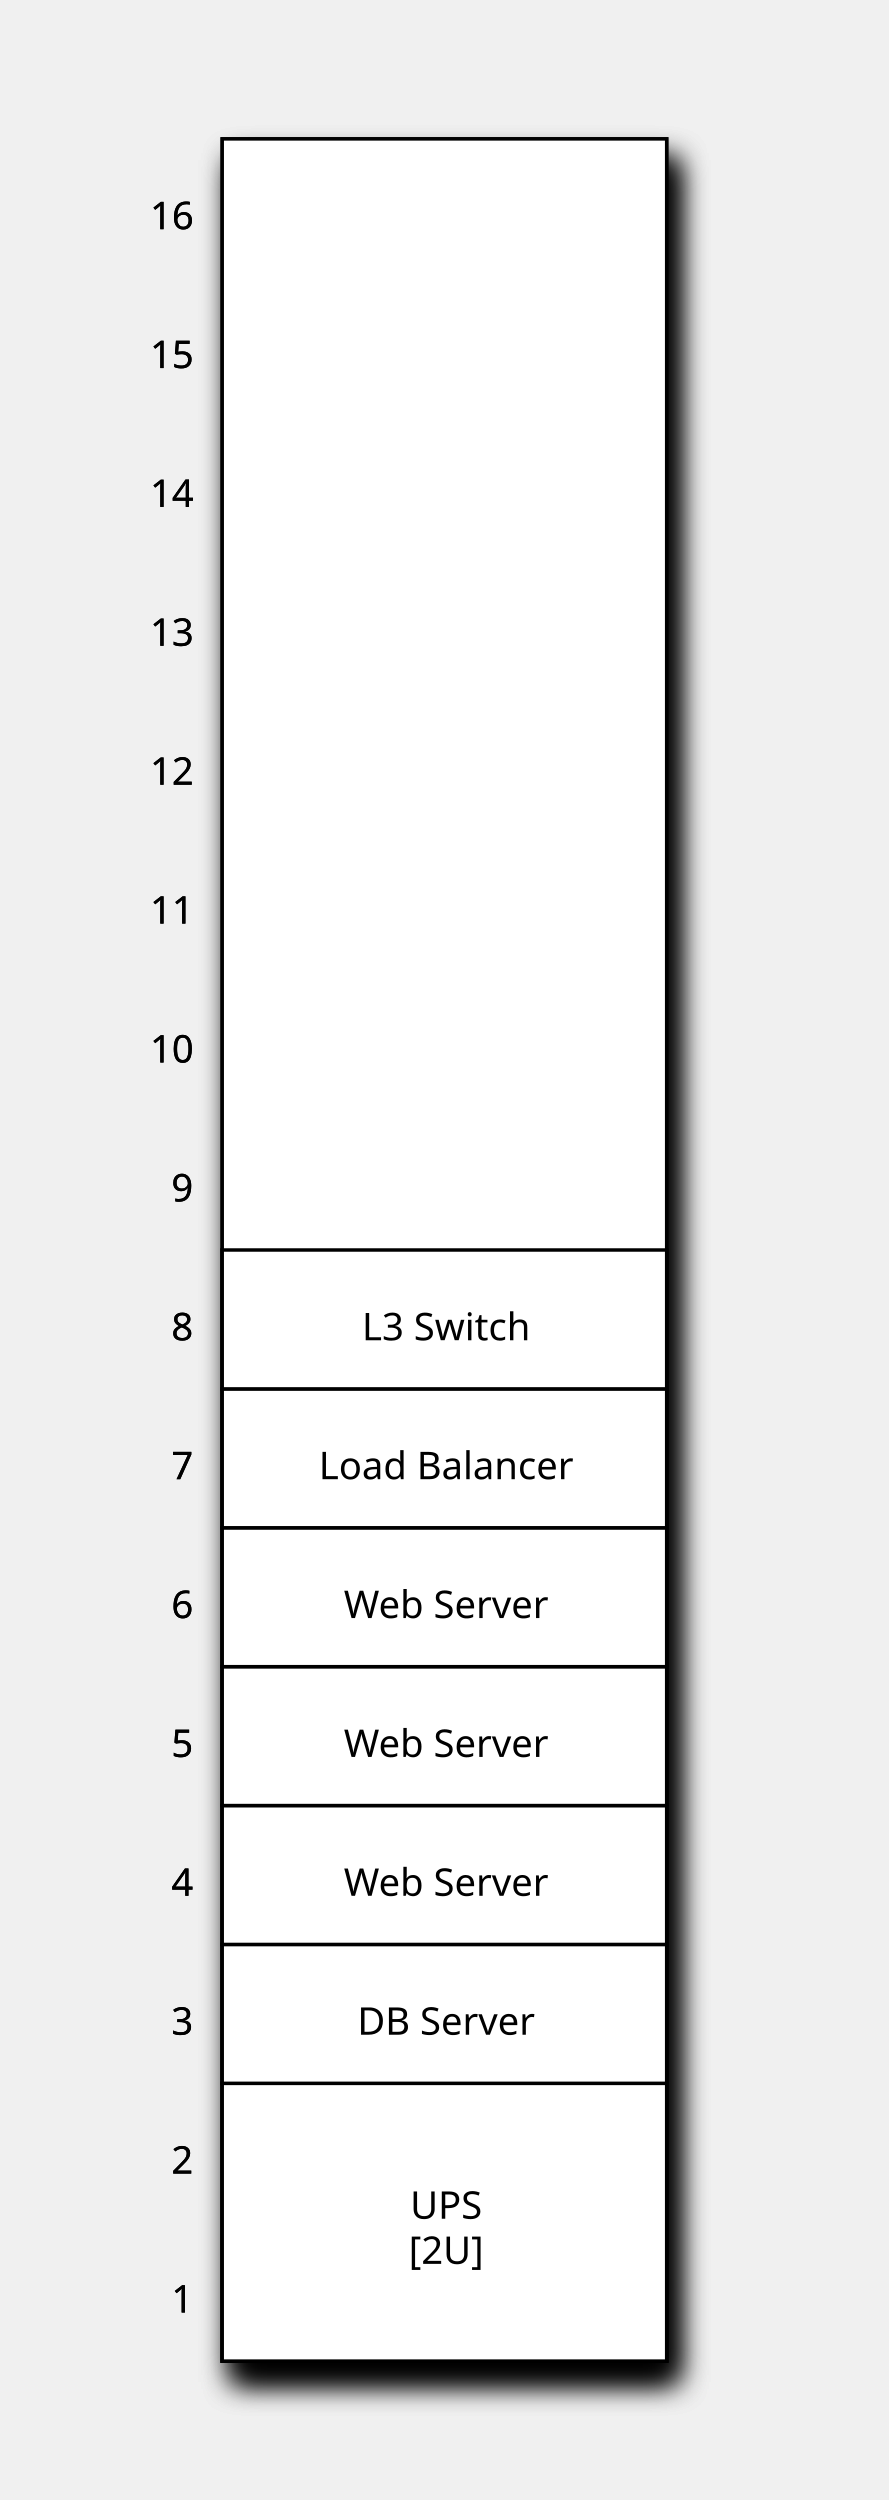
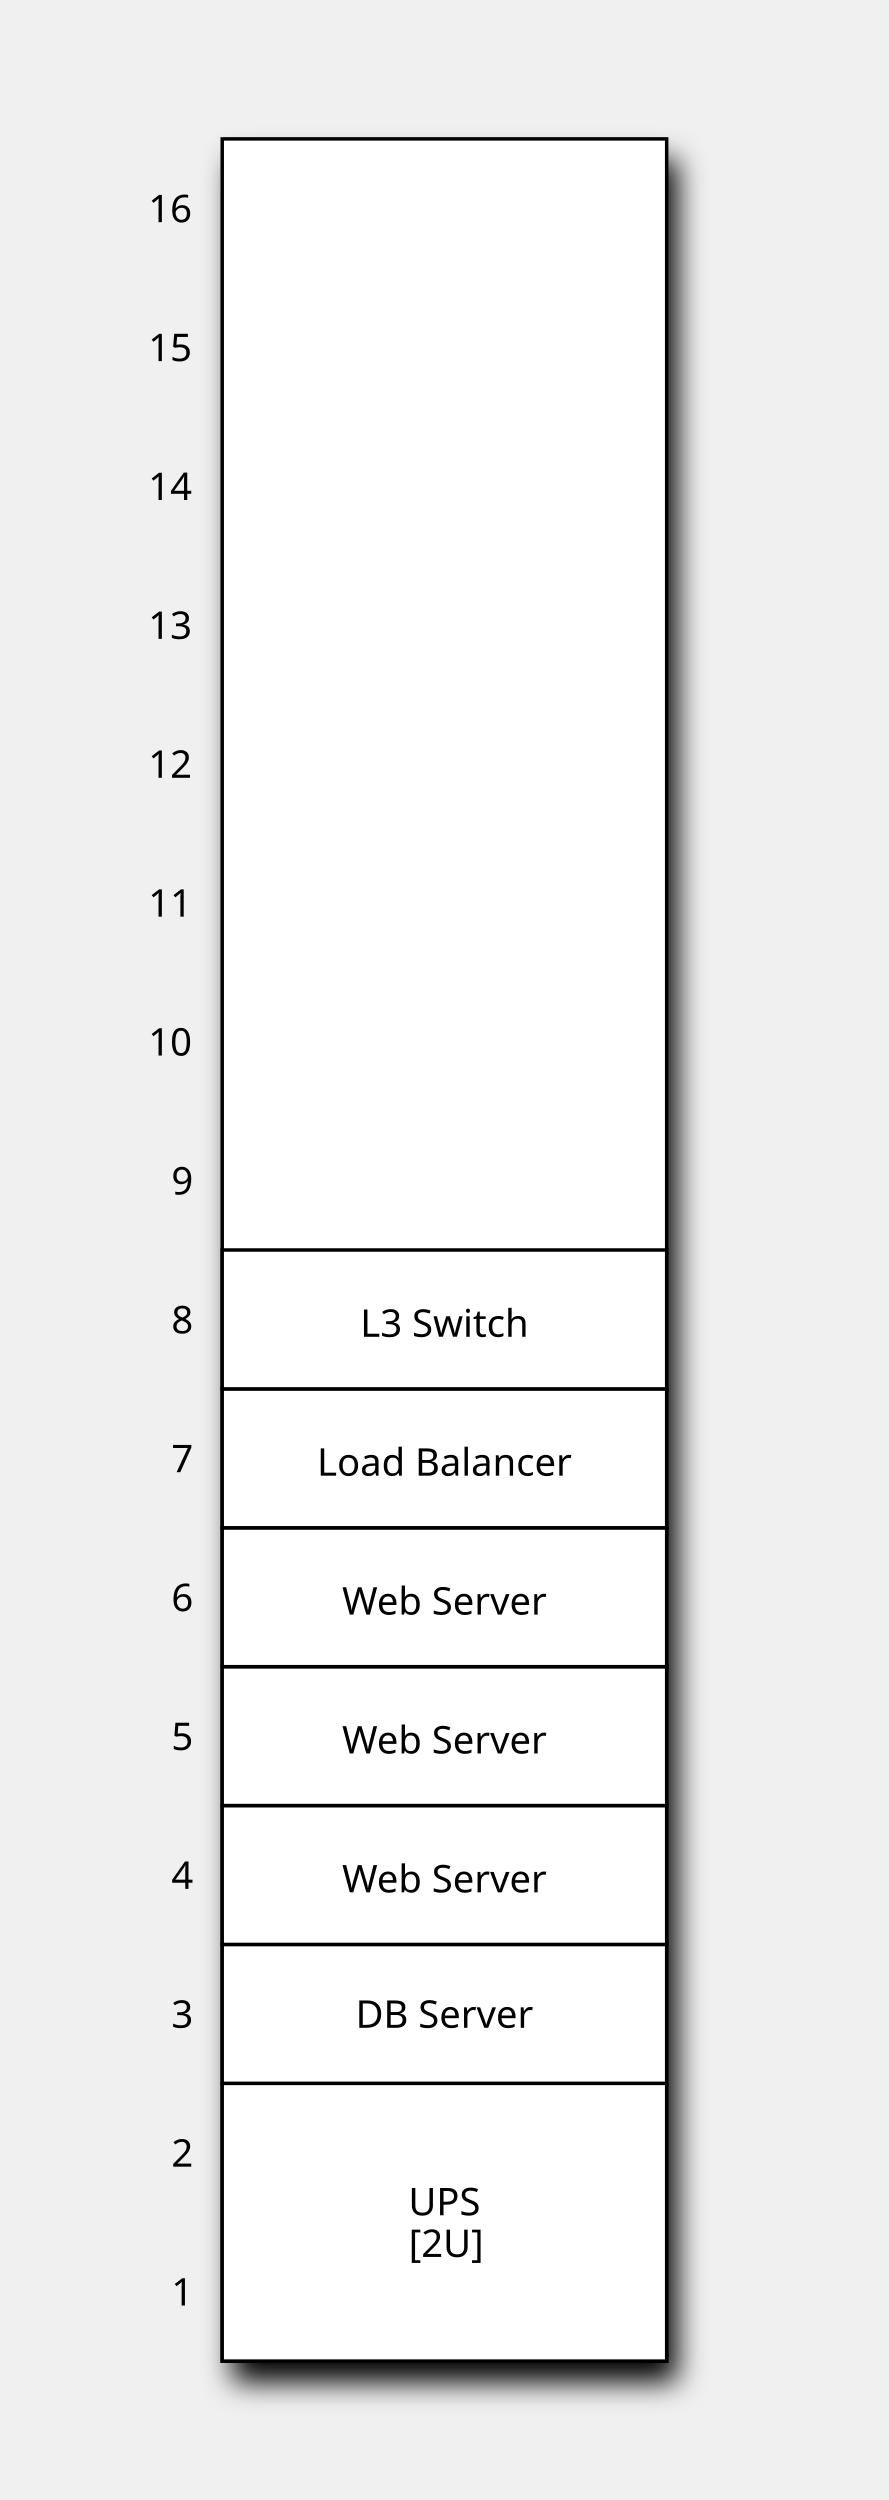
- <svg xmlns="http://www.w3.org/2000/svg" class="kroki-output" viewBox="0 0 256 720" width="256px" height="720px">
+ <svg xmlns="http://www.w3.org/2000/svg" viewBox="0 0 256 720">
  <defs id="defs_block">
    <filter height="1.504" id="filter_blur" width="1.157" x="-0.079" y="-0.252">
      <feGaussianBlur id="feGaussianBlur3780" stdDeviation="4.2" />
    </filter>
  </defs>
  <rect fill="rgb(0,0,0)" height="640" style="filter:url(#filter_blur)" width="128" x="67" y="46" />
  <rect fill="white" height="640" stroke="rgb(0,0,0)" width="128" x="64" y="40" />
-   <text fill="rgb(0,0,0)" font-family="sans-serif" font-size="11" font-style="normal" font-weight="normal" text-anchor="middle" textLength="7" x="52.5" y="666">1
-                 </text>
-   <text fill="rgb(0,0,0)" font-family="sans-serif" font-size="11" font-style="normal" font-weight="normal" text-anchor="middle" textLength="7" x="52.5" y="626">2
-                 </text>
-   <text fill="rgb(0,0,0)" font-family="sans-serif" font-size="11" font-style="normal" font-weight="normal" text-anchor="middle" textLength="7" x="52.5" y="586">3
-                 </text>
-   <text fill="rgb(0,0,0)" font-family="sans-serif" font-size="11" font-style="normal" font-weight="normal" text-anchor="middle" textLength="7" x="52.5" y="546">4
-                 </text>
-   <text fill="rgb(0,0,0)" font-family="sans-serif" font-size="11" font-style="normal" font-weight="normal" text-anchor="middle" textLength="7" x="52.5" y="506">5
-                 </text>
-   <text fill="rgb(0,0,0)" font-family="sans-serif" font-size="11" font-style="normal" font-weight="normal" text-anchor="middle" textLength="7" x="52.5" y="466">6
-                 </text>
-   <text fill="rgb(0,0,0)" font-family="sans-serif" font-size="11" font-style="normal" font-weight="normal" text-anchor="middle" textLength="7" x="52.5" y="426">7
-                 </text>
-   <text fill="rgb(0,0,0)" font-family="sans-serif" font-size="11" font-style="normal" font-weight="normal" text-anchor="middle" textLength="7" x="52.5" y="386">8
-                 </text>
-   <text fill="rgb(0,0,0)" font-family="sans-serif" font-size="11" font-style="normal" font-weight="normal" text-anchor="middle" textLength="7" x="52.5" y="346">9
-                 </text>
-   <text fill="rgb(0,0,0)" font-family="sans-serif" font-size="11" font-style="normal" font-weight="normal" text-anchor="middle" textLength="13" x="49.5" y="306">10
-                 </text>
-   <text fill="rgb(0,0,0)" font-family="sans-serif" font-size="11" font-style="normal" font-weight="normal" text-anchor="middle" textLength="13" x="49.5" y="266">11
-                 </text>
-   <text fill="rgb(0,0,0)" font-family="sans-serif" font-size="11" font-style="normal" font-weight="normal" text-anchor="middle" textLength="13" x="49.5" y="226">12
-                 </text>
-   <text fill="rgb(0,0,0)" font-family="sans-serif" font-size="11" font-style="normal" font-weight="normal" text-anchor="middle" textLength="13" x="49.5" y="186">13
-                 </text>
-   <text fill="rgb(0,0,0)" font-family="sans-serif" font-size="11" font-style="normal" font-weight="normal" text-anchor="middle" textLength="13" x="49.5" y="146">14
-                 </text>
-   <text fill="rgb(0,0,0)" font-family="sans-serif" font-size="11" font-style="normal" font-weight="normal" text-anchor="middle" textLength="13" x="49.5" y="106">15
-                 </text>
-   <text fill="rgb(0,0,0)" font-family="sans-serif" font-size="11" font-style="normal" font-weight="normal" text-anchor="middle" textLength="13" x="49.5" y="66">16
-                 </text>
+   <text fill="rgb(0,0,0)" font-family="sans-serif" font-size="11" font-style="normal" font-weight="normal" text-anchor="middle" textLength="7" x="52.5" y="664">1</text>
+   <text fill="rgb(0,0,0)" font-family="sans-serif" font-size="11" font-style="normal" font-weight="normal" text-anchor="middle" textLength="7" x="52.5" y="624">2</text>
+   <text fill="rgb(0,0,0)" font-family="sans-serif" font-size="11" font-style="normal" font-weight="normal" text-anchor="middle" textLength="7" x="52.5" y="584">3</text>
+   <text fill="rgb(0,0,0)" font-family="sans-serif" font-size="11" font-style="normal" font-weight="normal" text-anchor="middle" textLength="7" x="52.5" y="544">4</text>
+   <text fill="rgb(0,0,0)" font-family="sans-serif" font-size="11" font-style="normal" font-weight="normal" text-anchor="middle" textLength="7" x="52.5" y="504">5</text>
+   <text fill="rgb(0,0,0)" font-family="sans-serif" font-size="11" font-style="normal" font-weight="normal" text-anchor="middle" textLength="7" x="52.5" y="464">6</text>
+   <text fill="rgb(0,0,0)" font-family="sans-serif" font-size="11" font-style="normal" font-weight="normal" text-anchor="middle" textLength="7" x="52.5" y="424">7</text>
+   <text fill="rgb(0,0,0)" font-family="sans-serif" font-size="11" font-style="normal" font-weight="normal" text-anchor="middle" textLength="7" x="52.5" y="384">8</text>
+   <text fill="rgb(0,0,0)" font-family="sans-serif" font-size="11" font-style="normal" font-weight="normal" text-anchor="middle" textLength="7" x="52.5" y="344">9</text>
+   <text fill="rgb(0,0,0)" font-family="sans-serif" font-size="11" font-style="normal" font-weight="normal" text-anchor="middle" textLength="14" x="49.0" y="304">10</text>
+   <text fill="rgb(0,0,0)" font-family="sans-serif" font-size="11" font-style="normal" font-weight="normal" text-anchor="middle" textLength="14" x="49.0" y="264">11</text>
+   <text fill="rgb(0,0,0)" font-family="sans-serif" font-size="11" font-style="normal" font-weight="normal" text-anchor="middle" textLength="14" x="49.0" y="224">12</text>
+   <text fill="rgb(0,0,0)" font-family="sans-serif" font-size="11" font-style="normal" font-weight="normal" text-anchor="middle" textLength="14" x="49.0" y="184">13</text>
+   <text fill="rgb(0,0,0)" font-family="sans-serif" font-size="11" font-style="normal" font-weight="normal" text-anchor="middle" textLength="14" x="49.0" y="144">14</text>
+   <text fill="rgb(0,0,0)" font-family="sans-serif" font-size="11" font-style="normal" font-weight="normal" text-anchor="middle" textLength="14" x="49.0" y="104">15</text>
+   <text fill="rgb(0,0,0)" font-family="sans-serif" font-size="11" font-style="normal" font-weight="normal" text-anchor="middle" textLength="14" x="49.0" y="64">16</text>
  <rect fill="rgb(255,255,255)" height="80" stroke="rgb(0,0,0)" width="128" x="64" y="600" />
-   <text fill="rgb(0,0,0)" font-family="sans-serif" font-size="11" font-style="normal" font-weight="normal" text-anchor="middle" textLength="19" x="128.5" y="639">
-                     UPS
-                 </text>
-   <text fill="rgb(0,0,0)" font-family="sans-serif" font-size="11" font-style="normal" font-weight="normal" text-anchor="middle" textLength="25" x="128.5" y="652">
-                     [2U]
-                 </text>
+   <text fill="rgb(0,0,0)" font-family="sans-serif" font-size="11" font-style="normal" font-weight="normal" text-anchor="middle" textLength="24" x="128.0" y="638">UPS</text>
+   <text fill="rgb(0,0,0)" font-family="sans-serif" font-size="11" font-style="normal" font-weight="normal" text-anchor="middle" textLength="25" x="128.5" y="650">[2U]</text>
  <rect fill="rgb(255,255,255)" height="40" stroke="rgb(0,0,0)" width="128" x="64" y="560" />
-   <text fill="rgb(0,0,0)" font-family="sans-serif" font-size="11" font-style="normal" font-weight="normal" text-anchor="middle" textLength="55" x="128.5" y="586">DB
-                     Server
-                 </text>
+   <text fill="rgb(0,0,0)" font-family="sans-serif" font-size="11" font-style="normal" font-weight="normal" text-anchor="middle" textLength="58" x="128.0" y="584">DB Server</text>
  <rect fill="rgb(255,255,255)" height="40" stroke="rgb(0,0,0)" width="128" x="64" y="520" />
-   <text fill="rgb(0,0,0)" font-family="sans-serif" font-size="11" font-style="normal" font-weight="normal" text-anchor="middle" textLength="61" x="128.5" y="546">Web
-                     Server
-                 </text>
+   <text fill="rgb(0,0,0)" font-family="sans-serif" font-size="11" font-style="normal" font-weight="normal" text-anchor="middle" textLength="66" x="128.0" y="545">Web Server</text>
  <rect fill="rgb(255,255,255)" height="40" stroke="rgb(0,0,0)" width="128" x="64" y="480" />
-   <text fill="rgb(0,0,0)" font-family="sans-serif" font-size="11" font-style="normal" font-weight="normal" text-anchor="middle" textLength="61" x="128.5" y="506">Web
-                     Server
-                 </text>
+   <text fill="rgb(0,0,0)" font-family="sans-serif" font-size="11" font-style="normal" font-weight="normal" text-anchor="middle" textLength="66" x="128.0" y="505">Web Server</text>
  <rect fill="rgb(255,255,255)" height="40" stroke="rgb(0,0,0)" width="128" x="64" y="440" />
-   <text fill="rgb(0,0,0)" font-family="sans-serif" font-size="11" font-style="normal" font-weight="normal" text-anchor="middle" textLength="61" x="128.5" y="466">Web
-                     Server
-                 </text>
+   <text fill="rgb(0,0,0)" font-family="sans-serif" font-size="11" font-style="normal" font-weight="normal" text-anchor="middle" textLength="66" x="128.0" y="465">Web Server</text>
  <rect fill="rgb(255,255,255)" height="40" stroke="rgb(0,0,0)" width="128" x="64" y="400" />
-   <text fill="rgb(0,0,0)" font-family="sans-serif" font-size="11" font-style="normal" font-weight="normal" text-anchor="middle" textLength="79" x="128.5" y="426">Load
-                     Balancer
-                 </text>
+   <text fill="rgb(0,0,0)" font-family="sans-serif" font-size="11" font-style="normal" font-weight="normal" text-anchor="middle" textLength="82" x="128.0" y="425">Load Balancer</text>
  <rect fill="rgb(255,255,255)" height="40" stroke="rgb(0,0,0)" width="128" x="64" y="360" />
-   <text fill="rgb(0,0,0)" font-family="sans-serif" font-size="11" font-style="normal" font-weight="normal" text-anchor="middle" textLength="55" x="128.5" y="386">L3
-                     Switch
-                 </text>
-   <rect fill="rgb(0,0,0)" height="640" style="filter:url(#filter_blur)" width="128" x="67" y="46" />
-   <rect fill="white" height="640" stroke="rgb(0,0,0)" width="128" x="64" y="40" />
-   <text fill="rgb(0,0,0)" font-family="sans-serif" font-size="11" font-style="normal" font-weight="normal" text-anchor="middle" textLength="7" x="52.5" y="666">1
-                 </text>
-   <text fill="rgb(0,0,0)" font-family="sans-serif" font-size="11" font-style="normal" font-weight="normal" text-anchor="middle" textLength="7" x="52.5" y="626">2
-                 </text>
-   <text fill="rgb(0,0,0)" font-family="sans-serif" font-size="11" font-style="normal" font-weight="normal" text-anchor="middle" textLength="7" x="52.5" y="586">3
-                 </text>
-   <text fill="rgb(0,0,0)" font-family="sans-serif" font-size="11" font-style="normal" font-weight="normal" text-anchor="middle" textLength="7" x="52.5" y="546">4
-                 </text>
-   <text fill="rgb(0,0,0)" font-family="sans-serif" font-size="11" font-style="normal" font-weight="normal" text-anchor="middle" textLength="7" x="52.5" y="506">5
-                 </text>
-   <text fill="rgb(0,0,0)" font-family="sans-serif" font-size="11" font-style="normal" font-weight="normal" text-anchor="middle" textLength="7" x="52.5" y="466">6
-                 </text>
-   <text fill="rgb(0,0,0)" font-family="sans-serif" font-size="11" font-style="normal" font-weight="normal" text-anchor="middle" textLength="7" x="52.5" y="426">7
-                 </text>
-   <text fill="rgb(0,0,0)" font-family="sans-serif" font-size="11" font-style="normal" font-weight="normal" text-anchor="middle" textLength="7" x="52.5" y="386">8
-                 </text>
-   <text fill="rgb(0,0,0)" font-family="sans-serif" font-size="11" font-style="normal" font-weight="normal" text-anchor="middle" textLength="7" x="52.5" y="346">9
-                 </text>
-   <text fill="rgb(0,0,0)" font-family="sans-serif" font-size="11" font-style="normal" font-weight="normal" text-anchor="middle" textLength="13" x="49.5" y="306">10
-                 </text>
-   <text fill="rgb(0,0,0)" font-family="sans-serif" font-size="11" font-style="normal" font-weight="normal" text-anchor="middle" textLength="13" x="49.5" y="266">11
-                 </text>
-   <text fill="rgb(0,0,0)" font-family="sans-serif" font-size="11" font-style="normal" font-weight="normal" text-anchor="middle" textLength="13" x="49.5" y="226">12
-                 </text>
-   <text fill="rgb(0,0,0)" font-family="sans-serif" font-size="11" font-style="normal" font-weight="normal" text-anchor="middle" textLength="13" x="49.5" y="186">13
-                 </text>
-   <text fill="rgb(0,0,0)" font-family="sans-serif" font-size="11" font-style="normal" font-weight="normal" text-anchor="middle" textLength="13" x="49.5" y="146">14
-                 </text>
-   <text fill="rgb(0,0,0)" font-family="sans-serif" font-size="11" font-style="normal" font-weight="normal" text-anchor="middle" textLength="13" x="49.5" y="106">15
-                 </text>
-   <text fill="rgb(0,0,0)" font-family="sans-serif" font-size="11" font-style="normal" font-weight="normal" text-anchor="middle" textLength="13" x="49.5" y="66">16
-                 </text>
-   <rect fill="rgb(255,255,255)" height="80" stroke="rgb(0,0,0)" width="128" x="64" y="600" />
-   <text fill="rgb(0,0,0)" font-family="sans-serif" font-size="11" font-style="normal" font-weight="normal" text-anchor="middle" textLength="19" x="128.5" y="639">
-                     UPS
-                 </text>
-   <text fill="rgb(0,0,0)" font-family="sans-serif" font-size="11" font-style="normal" font-weight="normal" text-anchor="middle" textLength="25" x="128.5" y="652">
-                     [2U]
-                 </text>
-   <rect fill="rgb(255,255,255)" height="40" stroke="rgb(0,0,0)" width="128" x="64" y="560" />
-   <text fill="rgb(0,0,0)" font-family="sans-serif" font-size="11" font-style="normal" font-weight="normal" text-anchor="middle" textLength="55" x="128.5" y="586">DB
-                     Server
-                 </text>
-   <rect fill="rgb(255,255,255)" height="40" stroke="rgb(0,0,0)" width="128" x="64" y="520" />
-   <text fill="rgb(0,0,0)" font-family="sans-serif" font-size="11" font-style="normal" font-weight="normal" text-anchor="middle" textLength="61" x="128.5" y="546">Web
-                     Server
-                 </text>
-   <rect fill="rgb(255,255,255)" height="40" stroke="rgb(0,0,0)" width="128" x="64" y="480" />
-   <text fill="rgb(0,0,0)" font-family="sans-serif" font-size="11" font-style="normal" font-weight="normal" text-anchor="middle" textLength="61" x="128.5" y="506">Web
-                     Server
-                 </text>
-   <rect fill="rgb(255,255,255)" height="40" stroke="rgb(0,0,0)" width="128" x="64" y="440" />
-   <text fill="rgb(0,0,0)" font-family="sans-serif" font-size="11" font-style="normal" font-weight="normal" text-anchor="middle" textLength="61" x="128.5" y="466">Web
-                     Server
-                 </text>
-   <rect fill="rgb(255,255,255)" height="40" stroke="rgb(0,0,0)" width="128" x="64" y="400" />
-   <text fill="rgb(0,0,0)" font-family="sans-serif" font-size="11" font-style="normal" font-weight="normal" text-anchor="middle" textLength="79" x="128.5" y="426">Load
-                     Balancer
-                 </text>
-   <rect fill="rgb(255,255,255)" height="40" stroke="rgb(0,0,0)" width="128" x="64" y="360" />
-   <text fill="rgb(0,0,0)" font-family="sans-serif" font-size="11" font-style="normal" font-weight="normal" text-anchor="middle" textLength="55" x="128.5" y="386">L3
-                     Switch
-                 </text>
+   <text fill="rgb(0,0,0)" font-family="sans-serif" font-size="11" font-style="normal" font-weight="normal" text-anchor="middle" textLength="56" x="128.0" y="385">L3 Switch</text>
</svg>
